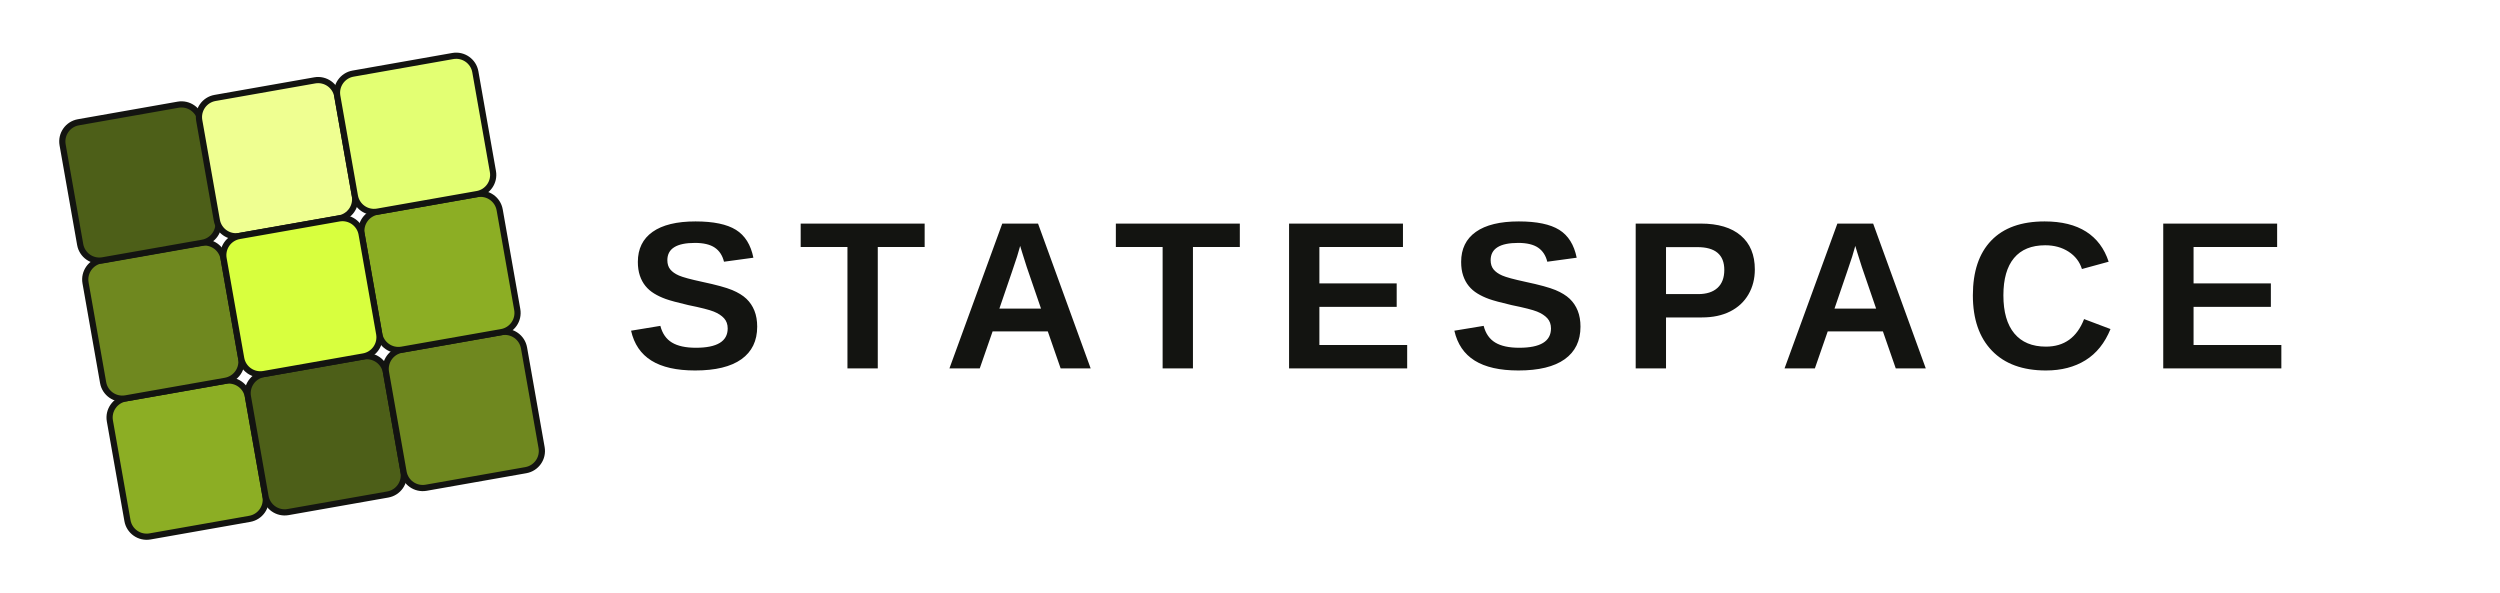
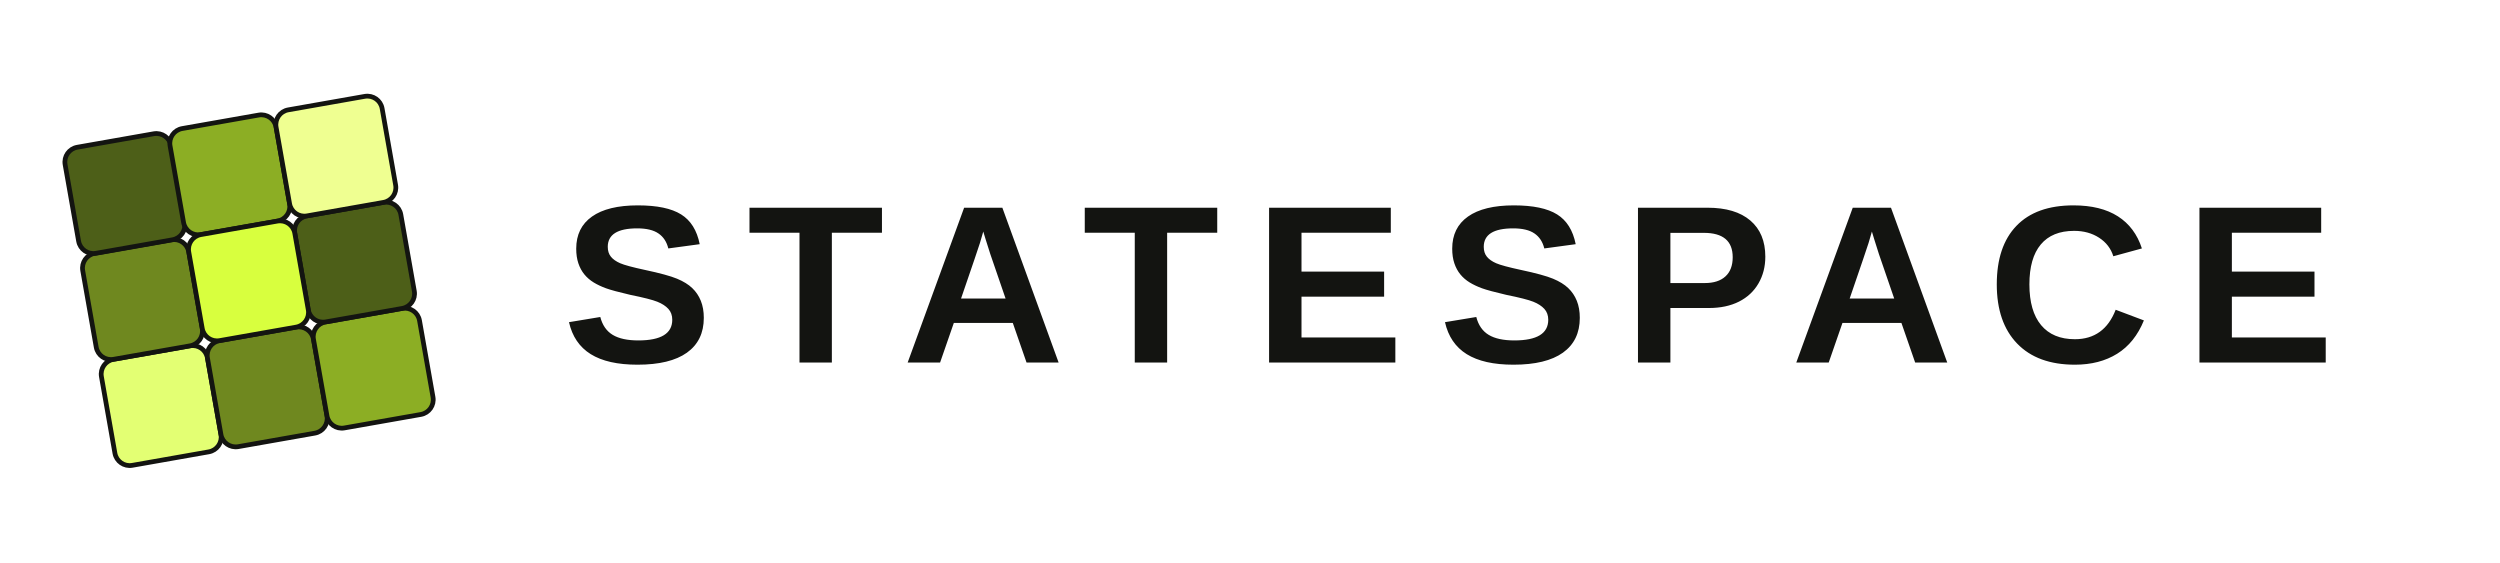
- <svg xmlns="http://www.w3.org/2000/svg" width="760" height="180" viewBox="0 0 760 180" role="img" aria-labelledby="title">
-   <g transform="translate(18 16) scale(.376)">
+ <svg xmlns="http://www.w3.org/2000/svg" width="800" height="180" viewBox="0 0 800 180" role="img" aria-labelledby="title">
+   <g transform="translate(20 30) scale(.304)">
    <g fill="none" stroke="#131411" stroke-width="5" stroke-miterlimit="10">
-       <rect x="47.21" y="271.57" width="113.33" height="113.33" rx="15.74" transform="translate(263.17 633.45) rotate(170)" fill="#8cae24" />
+       <rect x="47.21" y="271.57" width="113.33" height="113.33" rx="15.74" transform="translate(263.17 633.45) rotate(170)" fill="#e3ff73" />
      <rect x="27.53" y="159.96" width="113.33" height="113.33" rx="15.74" transform="translate(204.73 415.34) rotate(170)" fill="#6f881f" />
-       <rect x="158.82" y="251.89" width="113.33" height="113.33" rx="15.74" transform="translate(481.28 575.01) rotate(170)" fill="#4d5f18" />
-       <rect x="270.43" y="232.21" width="113.33" height="113.33" rx="15.74" transform="translate(699.39 516.57) rotate(170)" fill="#6f881f" />
-       <rect x="250.75" y="120.6" width="113.33" height="113.33" rx="15.74" transform="translate(640.95 298.46) rotate(170)" fill="#8cae24" />
+       <rect x="158.82" y="251.89" width="113.33" height="113.33" rx="15.74" transform="translate(481.28 575.01) rotate(170)" fill="#6f881f" />
+       <rect x="270.43" y="232.21" width="113.33" height="113.33" rx="15.74" transform="translate(699.39 516.57) rotate(170)" fill="#8cae24" />
+       <rect x="250.75" y="120.6" width="113.33" height="113.33" rx="15.74" transform="translate(640.95 298.46) rotate(170)" fill="#4d5f18" />
      <rect x="8.99" y="48.35" width="113.33" height="113.33" rx="15.74" transform="translate(148.55 197.03) rotate(170)" fill="#4d5f18" />
-       <rect x="119.46" y="28.67" width="113.33" height="113.33" rx="15.74" transform="translate(364.4 138.79) rotate(170)" fill="#efff91" />
-       <rect x="231.07" y="8.99" width="113.33" height="113.33" rx="15.74" transform="translate(582.51 80.35) rotate(170)" fill="#e3ff73" />
+       <rect x="119.46" y="28.67" width="113.33" height="113.33" rx="15.74" transform="translate(364.4 138.79) rotate(170)" fill="#8cae24" />
+       <rect x="231.07" y="8.99" width="113.33" height="113.33" rx="15.74" transform="translate(582.51 80.35) rotate(170)" fill="#efff91" />
      <rect x="139.14" y="140.28" width="113.33" height="113.33" rx="15.74" transform="translate(422.84 356.9) rotate(170)" fill="#d8ff3e" />
    </g>
  </g>
-   <text x="190" y="112" fill="#131411" font-family="Montserrat, Arial, sans-serif" font-size="64" font-weight="700" letter-spacing="10">STATESPACE</text>
+   <text x="180" y="116" fill="#131411" font-family="Montserrat, Arial, sans-serif" font-size="72" font-weight="700" letter-spacing="11">STATESPACE</text>
</svg>
